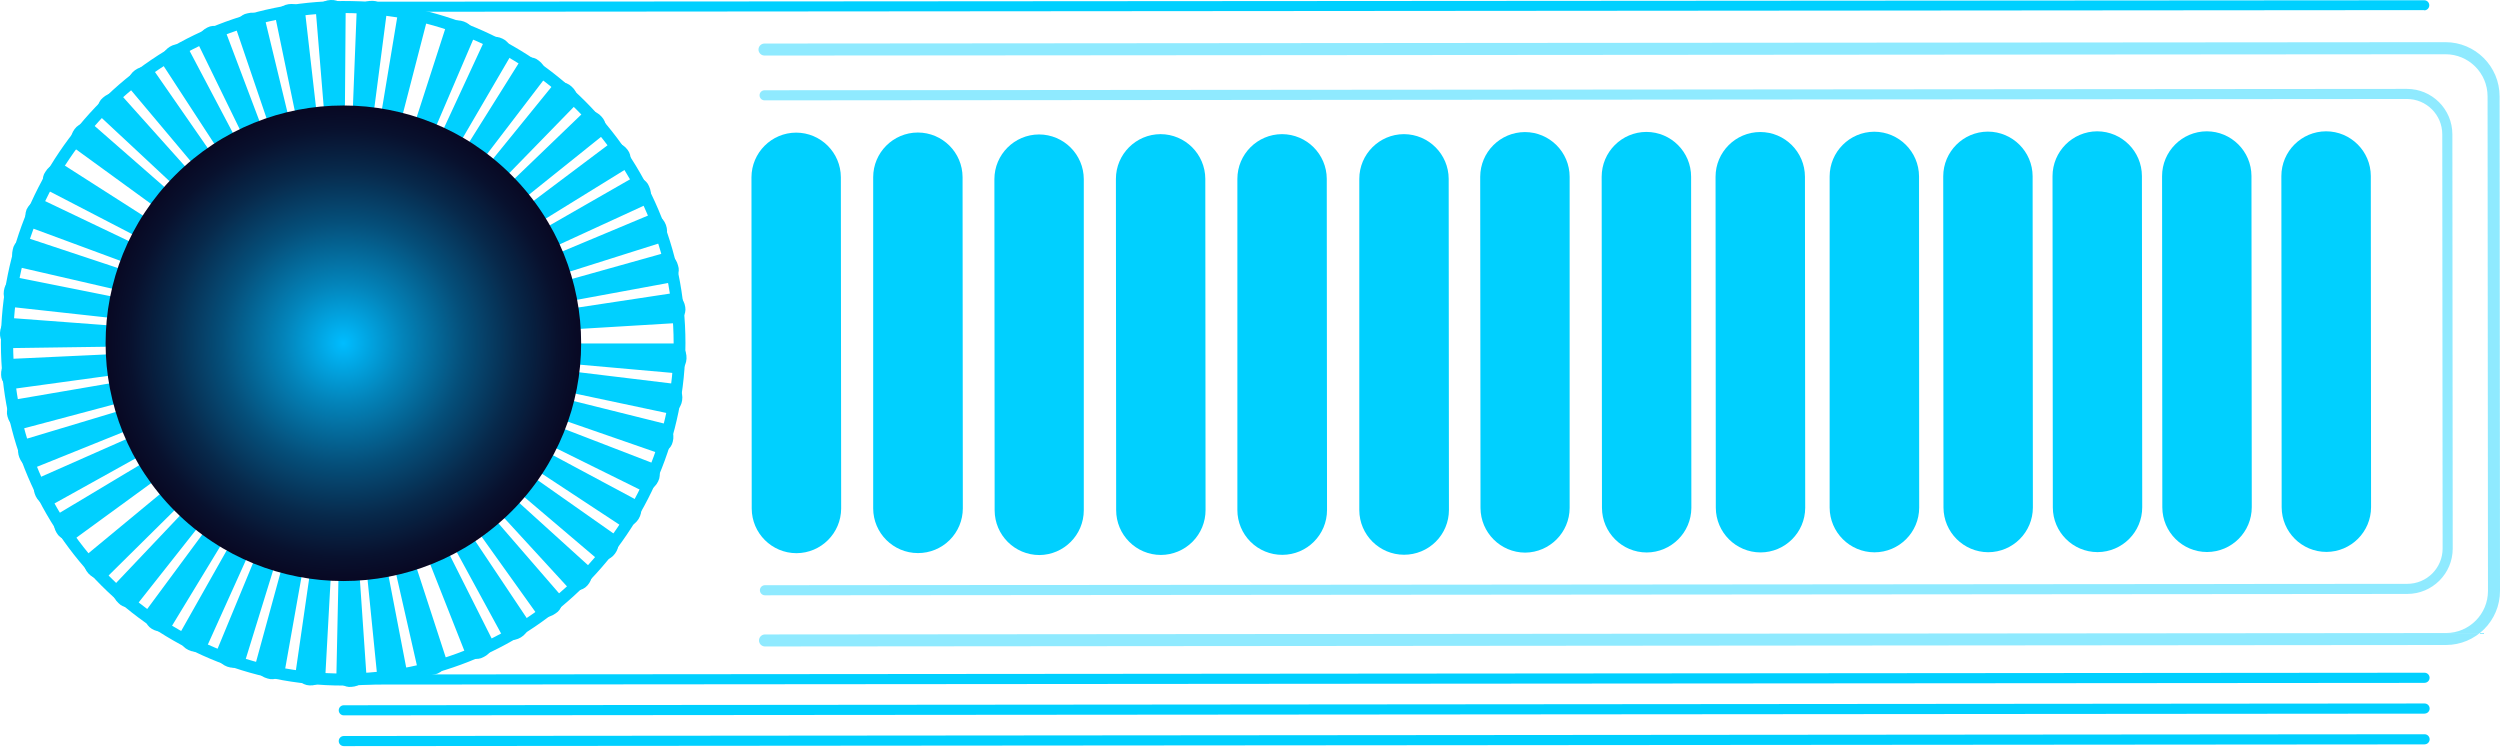
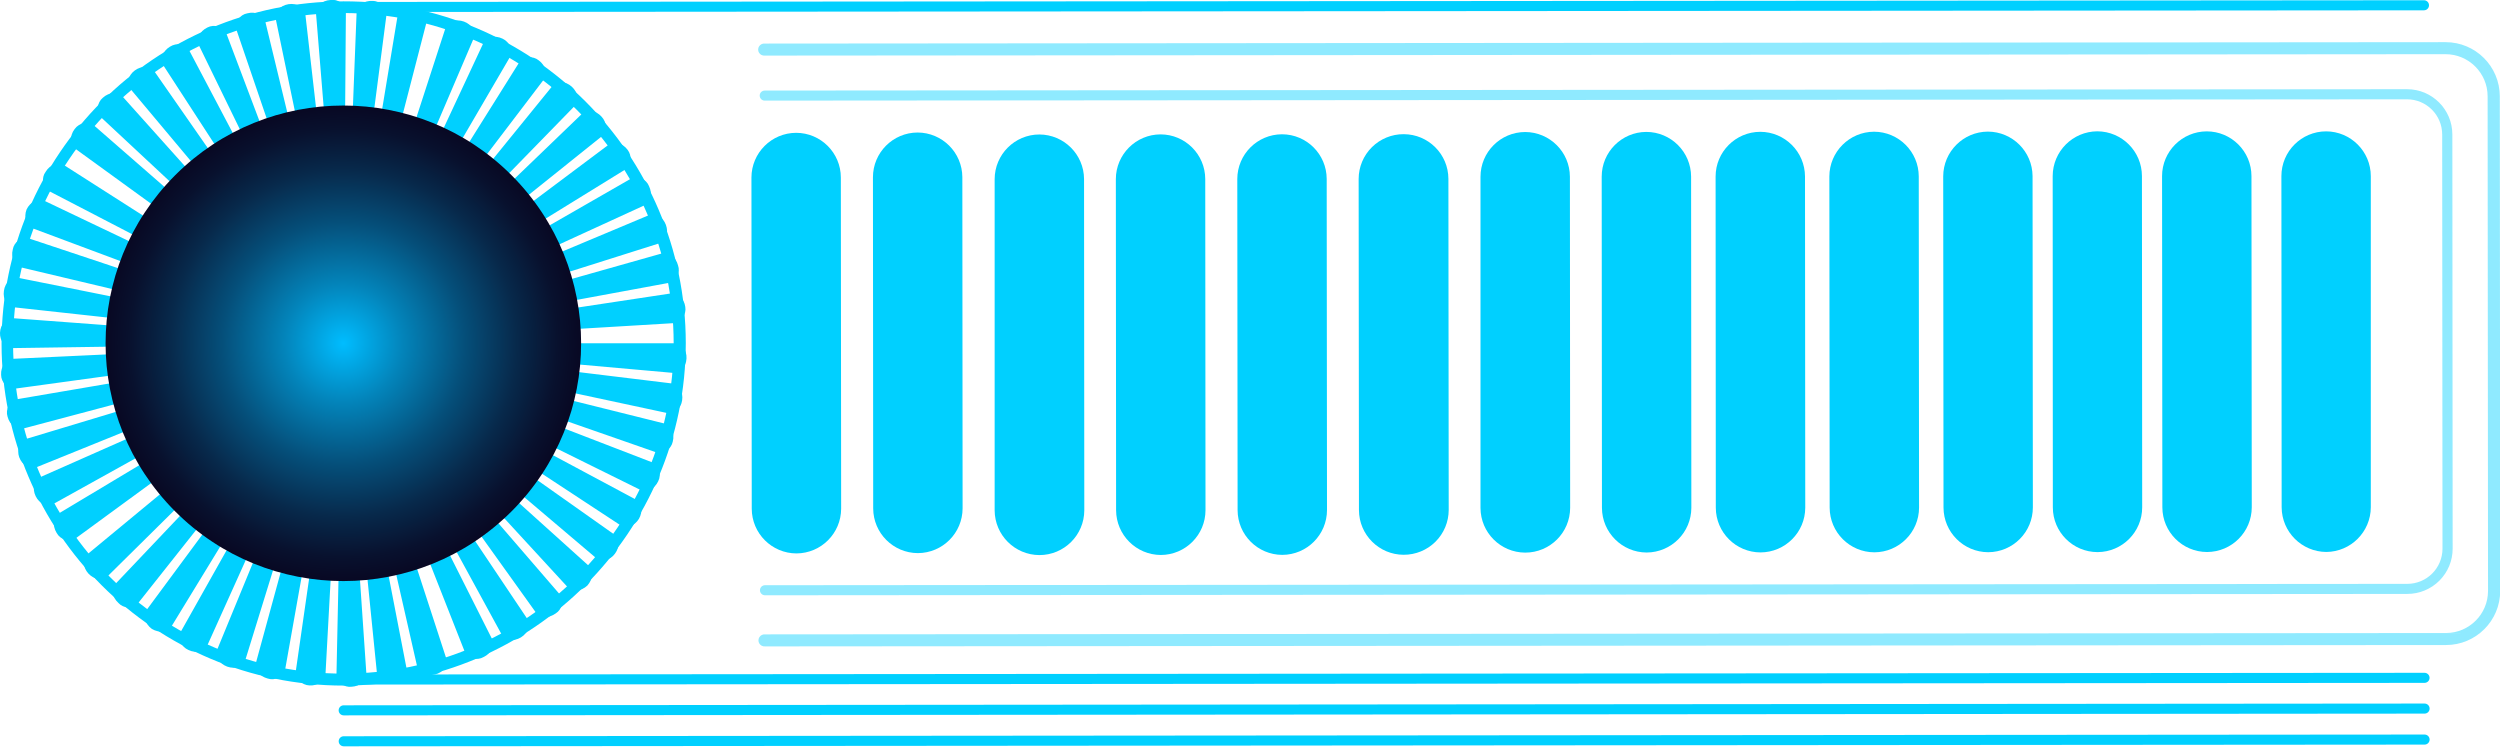
- <svg xmlns="http://www.w3.org/2000/svg" viewBox="0 0 495 147.73">
+ <svg xmlns="http://www.w3.org/2000/svg" viewBox="0 0 496.91 148.3">
  <defs>
    <style>.cls-1{fill:#00d0ff;}.cls-2{fill:url(#Безымянный_градиент_172);}.cls-3{opacity:0.44;}</style>
-     <radialGradient id="Безымянный_градиент_172" cx="69.94" cy="67.09" r="47.08" gradientTransform="translate(65.89 -28.92) rotate(44.95)" gradientUnits="userSpaceOnUse">
+     <radialGradient id="Безымянный_градиент_172" cx="70.19" cy="67.35" r="47.26" gradientTransform="translate(66.16 -29.02) rotate(44.95)" gradientUnits="userSpaceOnUse">
      <stop offset="0" stop-color="#00bdff" />
      <stop offset="0.25" stop-color="#0384ba" />
      <stop offset="0.51" stop-color="#054f7a" />
      <stop offset="0.73" stop-color="#07294b" />
      <stop offset="0.9" stop-color="#08112e" />
      <stop offset="1" stop-color="#080823" />
    </radialGradient>
  </defs>
  <g id="Layer_2" data-name="Layer 2">
    <g id="Layer_1-2" data-name="Layer 1">
-       <path class="cls-1" d="M68,135.74a67.77,67.77,0,1,1,67.72-67.83A67.84,67.84,0,0,1,68,135.74ZM67.93,2.58a65.39,65.39,0,1,0,65.45,65.34A65.46,65.46,0,0,0,67.93,2.58Z" />
-       <path class="cls-1" d="M157.7,109.53h0a8.87,8.87,0,0,1-8.86-8.84l-.05-65.58a8.88,8.88,0,0,1,8.84-8.85h0a8.87,8.87,0,0,1,8.86,8.84l.06,65.58A8.88,8.88,0,0,1,157.7,109.53Z" />
-       <path class="cls-1" d="M181.75,109.51h0a8.87,8.87,0,0,1-8.86-8.84l0-65.58a8.86,8.86,0,0,1,8.84-8.85h0a8.87,8.87,0,0,1,8.86,8.84l.05,65.58A8.86,8.86,0,0,1,181.75,109.51Z" />
-       <path class="cls-1" d="M205.8,109.9h0a8.87,8.87,0,0,1-8.86-8.84l-.05-65.58a8.87,8.87,0,0,1,8.84-8.86h0a8.88,8.88,0,0,1,8.86,8.85l0,65.57A8.87,8.87,0,0,1,205.8,109.9Z" />
-       <path class="cls-1" d="M229.85,109.88h0A8.87,8.87,0,0,1,221,101l-.05-65.58a8.87,8.87,0,0,1,8.84-8.86h0a8.89,8.89,0,0,1,8.86,8.85l.05,65.57A8.87,8.87,0,0,1,229.85,109.88Z" />
-       <path class="cls-1" d="M253.9,109.86h0A8.87,8.87,0,0,1,245,101l0-65.58a8.87,8.87,0,0,1,8.84-8.86h0a8.89,8.89,0,0,1,8.86,8.85l.05,65.57A8.87,8.87,0,0,1,253.9,109.86Z" />
-       <path class="cls-1" d="M278,109.84h0a8.87,8.87,0,0,1-8.86-8.84l0-65.58a8.87,8.87,0,0,1,8.84-8.86h0a8.89,8.89,0,0,1,8.86,8.85l.05,65.57A8.87,8.87,0,0,1,278,109.84Z" />
-       <path class="cls-1" d="M302,109.42h0a8.88,8.88,0,0,1-8.86-8.85L293.08,35a8.88,8.88,0,0,1,8.85-8.85h0A8.87,8.87,0,0,1,310.79,35l0,65.58A8.89,8.89,0,0,1,302,109.42Z" />
-       <path class="cls-1" d="M326.05,109.39h0a8.87,8.87,0,0,1-8.86-8.84L317.13,35A8.88,8.88,0,0,1,326,26.12h0A8.87,8.87,0,0,1,334.84,35l.05,65.58A8.88,8.88,0,0,1,326.05,109.39Z" />
-       <path class="cls-1" d="M348.59,109.38h0a8.88,8.88,0,0,1-8.86-8.85L339.68,35a8.87,8.87,0,0,1,8.84-8.86h0a8.87,8.87,0,0,1,8.86,8.84l.05,65.58A8.87,8.87,0,0,1,348.59,109.38Z" />
-       <path class="cls-1" d="M371.13,109.36h0a8.89,8.89,0,0,1-8.86-8.85l0-65.57a8.87,8.87,0,0,1,8.84-8.86h0a8.89,8.89,0,0,1,8.86,8.84L380,100.5A8.87,8.87,0,0,1,371.13,109.36Z" />
-       <path class="cls-1" d="M393.67,109.34h0a8.89,8.89,0,0,1-8.86-8.84l-.05-65.58a8.87,8.87,0,0,1,8.84-8.86h0a8.88,8.88,0,0,1,8.86,8.84l.05,65.58A8.87,8.87,0,0,1,393.67,109.34Z" />
-       <path class="cls-1" d="M415.32,109.32h0a8.87,8.87,0,0,1-8.86-8.84L406.4,34.9A8.89,8.89,0,0,1,415.25,26h0a8.88,8.88,0,0,1,8.85,8.85l.06,65.57A8.88,8.88,0,0,1,415.32,109.32Z" />
-       <path class="cls-1" d="M437,109.3h0a8.87,8.87,0,0,1-8.86-8.84l-.05-65.58A8.88,8.88,0,0,1,436.93,26h0a8.87,8.87,0,0,1,8.86,8.84l.06,65.57A8.88,8.88,0,0,1,437,109.3Z" />
-       <path class="cls-1" d="M460.63,109.28h0a8.87,8.87,0,0,1-8.86-8.84l-.06-65.58A8.88,8.88,0,0,1,460.56,26h0a8.87,8.87,0,0,1,8.86,8.84l.05,65.58A8.87,8.87,0,0,1,460.63,109.28Z" />
-       <path class="cls-1" d="M135.68,60.79h0A2.78,2.78,0,0,1,133.41,64l-18.27,1.1a2.29,2.29,0,0,1-2.57-1.88h0a2.27,2.27,0,0,1,2.12-2.37l18.1-2.74C134.13,57.9,135.44,59.1,135.68,60.79Z" />
-       <path class="cls-1" d="M134.25,52.55h0A2.67,2.67,0,0,1,132.46,56l-18,3.32a2.46,2.46,0,0,1-2.85-1.53,2.36,2.36,0,0,1,1.88-2.63l17.62-4.94C132.41,49.85,133.84,50.89,134.25,52.55Z" />
-       <path class="cls-1" d="M131.85,44.53h0c.59,1.6,0,3.25-1.31,3.64l-17.45,5.52A2.45,2.45,0,0,1,110,52.54h0a2.45,2.45,0,0,1,1.59-2.86L128.5,42.6C129.75,42.06,131.26,42.93,131.85,44.53Z" />
-       <path class="cls-1" d="M128.5,36.86h0c.75,1.54.34,3.25-.9,3.81L111,48.3a2.35,2.35,0,0,1-3.12-.8h0a2.44,2.44,0,0,1,1.18-3l15.87-9.1A2.67,2.67,0,0,1,128.5,36.86Z" />
-       <path class="cls-1" d="M124.26,29.66h0a2.79,2.79,0,0,1-.47,3.91l-15.57,9.62a2.31,2.31,0,0,1-3.16-.44h0a2.28,2.28,0,0,1,.75-3.1l14.64-11C121.53,27.85,123.25,28.29,124.26,29.66Z" />
-       <path class="cls-1" d="M119.1,23.09a3.22,3.22,0,0,1,.89,2.08,2.29,2.29,0,0,1-.82,1.8L104.89,38.42a2.6,2.6,0,0,1-1.72.6,2,2,0,0,1-1.53-.59h0a2.4,2.4,0,0,1,.42-3.22l13.19-12.68C116.22,21.58,118,21.82,119.1,23.09Z" />
-       <path class="cls-1" d="M113.21,17.17h0c1.27,1.14,1.51,2.87.55,3.84L101,34.11a2.4,2.4,0,0,1-3.23.41h0a2.45,2.45,0,0,1,0-3.26l11.54-14.2C110.22,16,112,16,113.21,17.17Z" />
-       <path class="cls-1" d="M106.67,12h0c1.37,1,1.81,2.72,1,3.8L96.56,30.34a2.3,2.3,0,0,1-3.11.75h0a2.35,2.35,0,0,1-.4-3.18l9.72-15.51A2.73,2.73,0,0,1,106.67,12Z" />
-       <path class="cls-1" d="M99.51,7.66h0a2.93,2.93,0,0,1,1.55,1.67,2.26,2.26,0,0,1-.11,2L91.74,27.11a2.67,2.67,0,0,1-1.4,1.19,2.24,2.24,0,0,1-1.61-.05h0A2.34,2.34,0,0,1,88,25.14L95.69,8.55C96.26,7.32,98,6.91,99.51,7.66Z" />
-       <path class="cls-1" d="M91.86,4.27h0c1.61.59,2.47,2.09,1.91,3.37l-7.2,16.82A2.47,2.47,0,0,1,83.7,26h0A2.41,2.41,0,0,1,82.57,23L88.2,5.57C88.61,4.27,90.26,3.68,91.86,4.27Z" />
-       <path class="cls-1" d="M82.05,1.37h0c1.66.41,2.72,1.83,2.37,3.14L79.84,22.23a2.29,2.29,0,0,1-2.57,1.88,2.32,2.32,0,0,1-1.6-2.76l3-18.06A2.75,2.75,0,0,1,82.05,1.37Z" />
-       <path class="cls-1" d="M73.78.17a2.94,2.94,0,0,1,2.07.94A2.27,2.27,0,0,1,76.51,3L74.15,21.12a2.69,2.69,0,0,1-.82,1.63,2.23,2.23,0,0,1-1.51.58h0a2.3,2.3,0,0,1-1.93-2.56l.72-18.29C70.65,1.13,72.08.08,73.78.17Z" />
-       <path class="cls-1" d="M65.44,0h0c1.7-.1,3.07,1,3,2.38l-.14,18.3a2.48,2.48,0,0,1-2,2.54,2.4,2.4,0,0,1-2.23-2.36L62.57,2.63C62.45,1.28,63.74.09,65.44,0Z" />
-       <path class="cls-1" d="M57.13.83h0c1.68-.26,3.18.64,3.33,2L62.54,21a2.42,2.42,0,0,1-1.72,2.77h0a2.48,2.48,0,0,1-2.51-2.11L54.59,3.74C54.3,2.39,55.44,1.09,57.13.83Z" />
-       <path class="cls-1" d="M49,2.64c1.65-.44,3.26.3,3.57,1.62l4.3,17.79A2.33,2.33,0,0,1,55.45,25h0a2.41,2.41,0,0,1-2.72-1.72L46.82,5.91A2.69,2.69,0,0,1,49,2.64Z" />
-       <path class="cls-1" d="M41.07,5.44h0a2.77,2.77,0,0,1,3.75,1.2l6.47,17.12a2.3,2.3,0,0,1-1,3h0a2.29,2.29,0,0,1-2.9-1.33L39.37,9C38.77,7.77,39.53,6.17,41.07,5.44Z" />
-       <path class="cls-1" d="M33.63,9.25h0a3.37,3.37,0,0,1,2.21-.48,2.33,2.33,0,0,1,1.62,1.15L46,26.11a2.66,2.66,0,0,1,.27,1.8,2,2,0,0,1-.88,1.39h0a2.37,2.37,0,0,1-3.07-1l-10-15.35C31.6,11.8,32.17,10.14,33.63,9.25Z" />
-       <path class="cls-1" d="M26.7,13.92h0c1.36-1,3.11-.94,3.88.19L41,29.13a2.42,2.42,0,0,1-.21,3.25,2.48,2.48,0,0,1-3.2-.66l-11.76-14C25,16.64,25.33,14.93,26.7,13.92Z" />
-       <path class="cls-1" d="M20.36,19.36h0c1.26-1.15,3-1.26,3.92-.24L36.49,32.76a2.31,2.31,0,0,1,.14,3.2,2.35,2.35,0,0,1-3.2-.21L20.05,23.27A2.73,2.73,0,0,1,20.36,19.36Z" />
-       <path class="cls-1" d="M14.77,25.56h0a3,3,0,0,1,1.94-1.2,2.29,2.29,0,0,1,1.91.48L32.4,36.89a2.72,2.72,0,0,1,.9,1.59,2.26,2.26,0,0,1-.36,1.58h0a2.34,2.34,0,0,1-3.21.18L14.93,29.48C13.82,28.69,13.75,26.92,14.77,25.56Z" />
-       <path class="cls-1" d="M9,34H9c.88-1.47,2.54-2.05,3.68-1.31l15.42,9.86a2.36,2.36,0,0,1,1,3.06,2.44,2.44,0,0,1-3.17.63L9.74,37.85A2.67,2.67,0,0,1,9,34Z" />
-       <path class="cls-1" d="M5.26,41.48h0c.73-1.54,2.33-2.31,3.55-1.72l16.52,7.89a2.14,2.14,0,1,1-1.66,3.93L6.5,45.23C5.23,44.77,4.66,43.08,5.26,41.48Z" />
-       <path class="cls-1" d="M2.53,49.4h0a2.67,2.67,0,0,1,3.25-2.17L23.14,53a2.44,2.44,0,0,1,1.75,2.71,2.35,2.35,0,0,1-2.9,1.4L4.17,53C2.85,52.65,2.1,51.05,2.53,49.4Z" />
-       <path class="cls-1" d="M.77,57.57h0C1,55.89,2.34,54.74,3.67,55l17.94,3.59a2.45,2.45,0,0,1,2.13,2.49h0A2.42,2.42,0,0,1,21,62.84l-18.19-2C1.43,60.75.52,59.26.77,57.57Z" />
-       <path class="cls-1" d="M0,65.89H0c.08-1.7,1.27-3,2.62-2.89l18.25,1.37a2.38,2.38,0,0,1,2.36,2.22h0a2,2,0,0,1-.8,1.44,2.68,2.68,0,0,1-1.71.63l-18.3.26a2.31,2.31,0,0,1-1.78-.87A3.32,3.32,0,0,1,0,65.89Z" />
-       <path class="cls-1" d="M.22,74.23c-.1-1.7,1-3.14,2.3-3.19l18.29-.85a2.31,2.31,0,0,1,2.56,1.92h0a2.34,2.34,0,0,1-2.18,2.34L3.05,76.94A2.74,2.74,0,0,1,.22,74.23Z" />
-       <path class="cls-1" d="M1.49,82.49h0a2.73,2.73,0,0,1,1.89-3.44l18-3.08a2.35,2.35,0,0,1,2.78,1.58,2.3,2.3,0,0,1-1.87,2.59L4.64,84.84C3.33,85.2,1.91,84.14,1.49,82.49Z" />
-       <path class="cls-1" d="M3.81,90.53a3.32,3.32,0,0,1-.05-2.26A2.27,2.27,0,0,1,5.18,86.9l17.53-5.27a2.78,2.78,0,0,1,1.83.07,2,2,0,0,1,1.19,1.12,2.39,2.39,0,0,1-1.59,2.83l-17,6.85C5.91,93,4.39,92.14,3.81,90.53Z" />
-       <path class="cls-1" d="M7.07,98.24C6.32,96.7,6.74,95,8,94.46l16.74-7.4a2.4,2.4,0,0,1,3.14.82h0a2.48,2.48,0,0,1-1.25,3l-16,8.89C9.41,100.47,7.8,99.78,7.07,98.24Z" />
-       <path class="cls-1" d="M11.21,105.5h0c-.89-1.45-.66-3.21.51-3.9l15.7-9.4a2.31,2.31,0,0,1,3.17.47,2.36,2.36,0,0,1-.81,3.1L15,106.55A2.75,2.75,0,0,1,11.21,105.5Z" />
-       <path class="cls-1" d="M17.5,113.54h0c-1.14-1.26-1.22-3-.15-3.86L31.47,98A2.46,2.46,0,0,1,34.75,98a2.43,2.43,0,0,1-.4,3.24l-13,12.86C20.38,115,18.65,114.8,17.5,113.54Z" />
-       <path class="cls-1" d="M23.45,119.4h0c-1.26-1.14-1.52-2.89-.57-3.86l12.59-13.28a2.37,2.37,0,0,1,3.21-.43h0a2.46,2.46,0,0,1,0,3.24L27.35,119.42A2.67,2.67,0,0,1,23.45,119.4Z" />
-       <path class="cls-1" d="M30.06,124.51h0a2.81,2.81,0,0,1-1-3.81L39.93,106a2.29,2.29,0,0,1,3.09-.76,2.27,2.27,0,0,1,.46,3.15L34,124C33.28,125.17,31.51,125.4,30.06,124.51Z" />
-       <path class="cls-1" d="M37.3,128.69h0a3.15,3.15,0,0,1-1.59-1.61,2.32,2.32,0,0,1,.08-2l9-15.93a2.67,2.67,0,0,1,1.37-1.2,2.08,2.08,0,0,1,1.64,0h0a2.37,2.37,0,0,1,.81,3.13l-7.52,16.68C40.55,129,38.84,129.44,37.3,128.69Z" />
-       <path class="cls-1" d="M45,132h0c-1.6-.58-2.48-2.1-2-3.35l7-16.92a2.43,2.43,0,0,1,2.85-1.6A2.47,2.47,0,0,1,54,113.18l-5.4,17.49C48.23,132,46.6,132.57,45,132Z" />
-       <path class="cls-1" d="M53,134.35h0c-1.66-.42-2.71-1.84-2.34-3.15l4.83-17.65a2.33,2.33,0,0,1,2.61-1.88h0a2.43,2.43,0,0,1,1.55,2.82l-3.2,18A2.69,2.69,0,0,1,53,134.35Z" />
-       <path class="cls-1" d="M61.27,135.71a2.8,2.8,0,0,1-2.7-2.87l2.62-18.12a2.15,2.15,0,1,1,4.25.42l-1,18.27C64.41,134.77,63,135.81,61.27,135.71Z" />
-       <path class="cls-1" d="M69.61,136h0a2.67,2.67,0,0,1-3-2.47L67,115.22a2.45,2.45,0,0,1,2.08-2.48h0a2.35,2.35,0,0,1,2.2,2.36l1.25,18.26C72.61,134.71,71.31,135.9,69.61,136Z" />
-       <path class="cls-1" d="M77.93,135.26h0c-1.69.25-3.17-.65-3.3-2L72.8,115a2.47,2.47,0,0,1,1.75-2.77A2.42,2.42,0,0,1,77,114.39l3.47,18C80.77,133.69,79.61,135,77.93,135.26Z" />
-       <path class="cls-1" d="M86.11,133.54h0c-1.65.43-3.24-.31-3.53-1.64l-4.06-17.85a2.38,2.38,0,0,1,1.41-2.91h0a2,2,0,0,1,1.6.34,2.7,2.7,0,0,1,1.11,1.45l5.67,17.41a2.28,2.28,0,0,1-.31,1.95A3.31,3.31,0,0,1,86.11,133.54Z" />
-       <path class="cls-1" d="M95.74,130.1h0A2.69,2.69,0,0,1,92,129l-6.71-17a2.41,2.41,0,0,1,1-3.07,2.33,2.33,0,0,1,2.93,1.32l8.22,16.35C98,127.77,97.29,129.37,95.74,130.1Z" />
-       <path class="cls-1" d="M103.14,126.2c-1.45.89-3.18.62-3.82-.58l-8.75-16.07a2.17,2.17,0,1,1,3.66-2.23l10.17,15.22C105.16,123.66,104.6,125.32,103.14,126.2Z" />
-       <path class="cls-1" d="M110,121.46c-1.36,1-3.12,1-3.9-.16L95.47,106.42a2.34,2.34,0,0,1,.18-3.22h0a2.43,2.43,0,0,1,3.18.58l12,13.86A2.68,2.68,0,0,1,110,121.46Z" />
-       <path class="cls-1" d="M116.29,115.94a2.8,2.8,0,0,1-3.93.27L100,102.74a2.15,2.15,0,1,1,3-3L116.53,112C117.55,112.91,117.44,114.69,116.29,115.94Z" />
-       <path class="cls-1" d="M121.76,109.63a3.18,3.18,0,0,1-1.88,1.26,2.28,2.28,0,0,1-1.92-.46L104,98.57A2.63,2.63,0,0,1,103.1,97a2,2,0,0,1,.3-1.61h0a2.37,2.37,0,0,1,3.23-.2l15,10.55C122.7,106.51,122.79,108.27,121.76,109.63Z" />
-       <path class="cls-1" d="M126.46,102.72c-.88,1.46-2.53,2-3.66,1.27L107.51,93.93a2.42,2.42,0,0,1-1-3.1,2.49,2.49,0,0,1,3.22-.57l16.13,8.64C127.08,99.55,127.34,101.26,126.46,102.72Z" />
-       <path class="cls-1" d="M130.32,95.3h0c-.73,1.54-2.33,2.3-3.55,1.69l-16.4-8.11A2.33,2.33,0,0,1,109,86a2.22,2.22,0,0,1,1.22-1,2.76,2.76,0,0,1,1.83.06l17.07,6.59A2.24,2.24,0,0,1,130.48,93,3,3,0,0,1,130.32,95.3Z" />
-       <path class="cls-1" d="M133.21,87.45h0a2.74,2.74,0,0,1-3.32,2.1l-17.28-6a2.36,2.36,0,0,1-1.67-2.73h0a2.3,2.3,0,0,1,2.89-1.36l17.76,4.43C132.91,84.18,133.64,85.8,133.21,87.45Z" />
-       <path class="cls-1" d="M135.06,79.29a3.27,3.27,0,0,1-1.05,2,2.24,2.24,0,0,1-1.9.51L114.21,78a2.73,2.73,0,0,1-1.56-1,2,2,0,0,1-.51-1.56h0a2.38,2.38,0,0,1,2.76-1.7l18.17,2.2C134.42,76.1,135.32,77.6,135.06,79.29Z" />
-       <path class="cls-1" d="M135.93,71h0c-.08,1.7-1.27,3-2.62,2.85l-18.23-1.62A2.42,2.42,0,0,1,112.71,70a2.48,2.48,0,0,1,2.59-2h18.3C135,67.9,136,69.28,135.93,71Z" />
-       <circle class="cls-2" cx="67.99" cy="67.97" r="47.08" transform="translate(-28.15 67.98) rotate(-45)" />
+       <path class="cls-1" d="M68.31,136.27a68,68,0,1,1,68-68.09A68.11,68.11,0,0,1,68.31,136.27ZM68.2,2.59a65.65,65.65,0,1,0,65.7,65.59A65.72,65.72,0,0,0,68.2,2.59Z" />
+       <path class="cls-1" d="M158.31,110h0a8.91,8.91,0,0,1-8.89-8.88l-.06-65.83a8.91,8.91,0,0,1,8.88-8.89h0a8.9,8.9,0,0,1,8.89,8.88l.06,65.82A8.92,8.92,0,0,1,158.31,110Z" />
+       <path class="cls-1" d="M182.45,109.94h0a8.91,8.91,0,0,1-8.89-8.88l-.05-65.83a8.9,8.9,0,0,1,8.87-8.89h0a8.92,8.92,0,0,1,8.9,8.88l.05,65.82A8.92,8.92,0,0,1,182.45,109.94Z" />
+       <path class="cls-1" d="M206.59,110.33h0a8.93,8.93,0,0,1-8.89-8.88l0-65.83a8.9,8.9,0,0,1,8.88-8.89h0a8.91,8.91,0,0,1,8.89,8.87l.05,65.83A8.92,8.92,0,0,1,206.59,110.33Z" />
+       <path class="cls-1" d="M230.74,110.31h0a8.93,8.93,0,0,1-8.9-8.88l-.05-65.83a8.91,8.91,0,0,1,8.88-8.89h0a8.9,8.9,0,0,1,8.89,8.87l.05,65.83A8.91,8.91,0,0,1,230.74,110.31Z" />
+       <path class="cls-1" d="M254.88,110.29h0a8.91,8.91,0,0,1-8.89-8.88l-.06-65.83a8.91,8.91,0,0,1,8.88-8.89h0a8.9,8.9,0,0,1,8.89,8.87l.06,65.83A8.92,8.92,0,0,1,254.88,110.29Z" />
+       <path class="cls-1" d="M279,110.27h0a8.91,8.91,0,0,1-8.89-8.88l-.06-65.83A8.91,8.91,0,0,1,279,26.67h0a8.9,8.9,0,0,1,8.89,8.87l.06,65.83A8.92,8.92,0,0,1,279,110.27Z" />
+       <path class="cls-1" d="M303.16,109.84h0a8.91,8.91,0,0,1-8.89-8.88l0-65.83a8.9,8.9,0,0,1,8.87-8.89h0a8.92,8.92,0,0,1,8.9,8.88l.05,65.82A8.92,8.92,0,0,1,303.16,109.84Z" />
+       <path class="cls-1" d="M327.3,109.82h0a8.92,8.92,0,0,1-8.89-8.88l-.05-65.83a8.9,8.9,0,0,1,8.87-8.89h0a8.92,8.92,0,0,1,8.9,8.88l.05,65.82A8.92,8.92,0,0,1,327.3,109.82Z" />
+       <path class="cls-1" d="M349.93,109.8h0a8.91,8.91,0,0,1-8.89-8.88L341,35.09a8.9,8.9,0,0,1,8.87-8.89h0a8.92,8.92,0,0,1,8.9,8.88l.05,65.83A8.92,8.92,0,0,1,349.93,109.8Z" />
+       <path class="cls-1" d="M372.56,109.78h0a8.91,8.91,0,0,1-8.89-8.88l-.06-65.83a8.92,8.92,0,0,1,8.88-8.89h0a8.91,8.91,0,0,1,8.89,8.88l.06,65.83A8.91,8.91,0,0,1,372.56,109.78Z" />
+       <path class="cls-1" d="M395.19,109.76h0a8.91,8.91,0,0,1-8.89-8.88l-.06-65.83a8.92,8.92,0,0,1,8.88-8.89h0A8.91,8.91,0,0,1,404,35l.06,65.83A8.91,8.91,0,0,1,395.19,109.76Z" />
+       <path class="cls-1" d="M416.92,109.74h0a8.9,8.9,0,0,1-8.89-8.87L408,35a8.92,8.92,0,0,1,8.88-8.9h0A8.91,8.91,0,0,1,425.74,35l.05,65.83A8.9,8.9,0,0,1,416.92,109.74Z" />
+       <path class="cls-1" d="M438.69,109.72h0a8.9,8.9,0,0,1-8.89-8.87L429.74,35a8.91,8.91,0,0,1,8.88-8.89h0A8.9,8.9,0,0,1,447.51,35l.06,65.83A8.91,8.91,0,0,1,438.69,109.72Z" />
+       <path class="cls-1" d="M462.4,109.71h0a8.93,8.93,0,0,1-8.89-8.88L453.46,35a8.9,8.9,0,0,1,8.88-8.89h0A8.91,8.91,0,0,1,471.23,35l0,65.83A8.92,8.92,0,0,1,462.4,109.71Z" />
+       <path class="cls-1" d="M136.21,61h0a2.81,2.81,0,0,1-2.29,3.23l-18.34,1.1A2.3,2.3,0,0,1,113,63.46h0a2.3,2.3,0,0,1,2.13-2.38l18.17-2.75C134.65,58.12,136,59.33,136.21,61Z" />
+       <path class="cls-1" d="M134.77,52.75h0a2.67,2.67,0,0,1-1.8,3.47L114.9,59.56A2.45,2.45,0,0,1,112.05,58a2.36,2.36,0,0,1,1.87-2.64l17.69-5C132.92,50,134.35,51.09,134.77,52.75Z" />
+       <path class="cls-1" d="M132.36,44.7h0c.59,1.61,0,3.26-1.31,3.66L113.53,53.9a2.45,2.45,0,0,1-3.07-1.16h0a2.45,2.45,0,0,1,1.59-2.87L129,42.76C130.25,42.22,131.77,43.09,132.36,44.7Z" />
+       <path class="cls-1" d="M129,37h0c.75,1.53.34,3.26-.91,3.81l-16.7,7.66a2.35,2.35,0,0,1-3.13-.79h0a2.45,2.45,0,0,1,1.18-3l15.93-9.15A2.69,2.69,0,0,1,129,37Z" />
+       <path class="cls-1" d="M124.74,29.77h0a2.81,2.81,0,0,1-.47,3.93l-15.64,9.65a2.31,2.31,0,0,1-3.17-.43h0a2.29,2.29,0,0,1,.76-3.11l14.69-11C122,28,123.72,28.4,124.74,29.77Z" />
+       <path class="cls-1" d="M119.56,23.18a3.24,3.24,0,0,1,.89,2.09,2.33,2.33,0,0,1-.82,1.81L105.3,38.57a2.71,2.71,0,0,1-1.73.61,2.07,2.07,0,0,1-1.53-.6h0a2.39,2.39,0,0,1,.41-3.23l13.24-12.74C116.67,21.66,118.42,21.91,119.56,23.18Z" />
+       <path class="cls-1" d="M113.65,17.23h0c1.27,1.15,1.51,2.89.55,3.86L101.38,34.24a2.44,2.44,0,0,1-3.25.42h0a2.49,2.49,0,0,1,.05-3.28l11.59-14.26C110.64,16,112.39,16.08,113.65,17.23Z" />
+       <path class="cls-1" d="M107.08,12h0c1.38,1,1.81,2.74,1,3.82L96.94,30.46a2.33,2.33,0,0,1-3.13.75h0a2.37,2.37,0,0,1-.4-3.19l9.76-15.57A2.74,2.74,0,0,1,107.08,12Z" />
+       <path class="cls-1" d="M99.9,7.69h0a3,3,0,0,1,1.55,1.68,2.23,2.23,0,0,1-.11,2L92.09,27.22a2.67,2.67,0,0,1-1.4,1.19,2.23,2.23,0,0,1-1.61-.05h0a2.33,2.33,0,0,1-.79-3.13L96.06,8.59C96.63,7.35,98.36,6.93,99.9,7.69Z" />
+       <path class="cls-1" d="M92.22,4.29h0c1.61.59,2.47,2.09,1.91,3.38L86.91,24.56A2.49,2.49,0,0,1,84,26.13h0a2.42,2.42,0,0,1-1.14-3.06L88.54,5.59C89,4.29,90.61,3.7,92.22,4.29Z" />
+       <path class="cls-1" d="M82.37,1.37h0c1.66.41,2.73,1.84,2.38,3.16l-4.6,17.79a2.29,2.29,0,0,1-2.58,1.88A2.32,2.32,0,0,1,76,21.43l3-18.13A2.79,2.79,0,0,1,82.37,1.37Z" />
+       <path class="cls-1" d="M74.06.18a2.94,2.94,0,0,1,2.09.93A2.32,2.32,0,0,1,76.81,3L74.44,21.2a2.72,2.72,0,0,1-.83,1.64,2.23,2.23,0,0,1-1.51.58h0a2.32,2.32,0,0,1-1.94-2.57l.72-18.36C70.93,1.13,72.36.08,74.06.18Z" />
+       <path class="cls-1" d="M65.69,0h0A2.65,2.65,0,0,1,68.75,2.4l-.14,18.37a2.48,2.48,0,0,1-2,2.55A2.41,2.41,0,0,1,64.31,21L62.81,2.64C62.69,1.28,64,.09,65.69,0Z" />
+       <path class="cls-1" d="M57.35.83h0c1.69-.26,3.19.65,3.34,2l2.09,18.25a2.42,2.42,0,0,1-1.73,2.78h0a2.47,2.47,0,0,1-2.51-2.12l-3.74-18C54.51,2.4,55.66,1.1,57.35.83Z" />
+       <path class="cls-1" d="M49.15,2.65c1.66-.44,3.27.3,3.58,1.63l4.32,17.85a2.35,2.35,0,0,1-1.38,2.92h0a2.44,2.44,0,0,1-2.74-1.73L47,5.93A2.7,2.7,0,0,1,49.15,2.65Z" />
+       <path class="cls-1" d="M41.23,5.46h0A2.79,2.79,0,0,1,45,6.67l6.49,17.18a2.33,2.33,0,0,1-1,3h0a2.3,2.3,0,0,1-2.91-1.34L39.53,9C38.92,7.8,39.69,6.19,41.23,5.46Z" />
+       <path class="cls-1" d="M33.76,9.29h0A3.28,3.28,0,0,1,36,8.81,2.31,2.31,0,0,1,37.6,10l8.57,16.25A2.68,2.68,0,0,1,46.43,28a2,2,0,0,1-.87,1.4h0a2.4,2.4,0,0,1-3.09-1L32.47,13C31.72,11.84,32.3,10.18,33.76,9.29Z" />
+       <path class="cls-1" d="M26.8,14h0c1.37-1,3.12-.94,3.89.19l10.5,15.08A2.42,2.42,0,0,1,41,32.5a2.48,2.48,0,0,1-3.21-.66L26,17.77C25.05,16.7,25.43,15,26.8,14Z" />
+       <path class="cls-1" d="M20.44,19.43h0c1.26-1.15,3-1.26,3.93-.23L36.63,32.89a2.32,2.32,0,0,1,.14,3.21,2.37,2.37,0,0,1-3.21-.21L20.12,23.36A2.76,2.76,0,0,1,20.44,19.43Z" />
+       <path class="cls-1" d="M14.83,25.66h0a3,3,0,0,1,1.94-1.21,2.29,2.29,0,0,1,1.92.49L32.52,37a2.68,2.68,0,0,1,.91,1.6,2.25,2.25,0,0,1-.36,1.58h0a2.34,2.34,0,0,1-3.22.18L15,29.59C13.88,28.8,13.8,27,14.83,25.66Z" />
+       <path class="cls-1" d="M9.07,34.15h0c.88-1.47,2.55-2.06,3.69-1.31l15.48,9.89a2.38,2.38,0,0,1,1,3.08,2.47,2.47,0,0,1-3.19.63L9.78,38A2.67,2.67,0,0,1,9.07,34.15Z" />
+       <path class="cls-1" d="M5.28,41.64h0c.73-1.55,2.34-2.32,3.57-1.72l16.58,7.91a2.15,2.15,0,1,1-1.67,4L6.53,45.4C5.25,44.94,4.67,43.24,5.28,41.64Z" />
+       <path class="cls-1" d="M2.54,49.59h0A2.68,2.68,0,0,1,5.8,47.41l17.43,5.81A2.46,2.46,0,0,1,25,56a2.37,2.37,0,0,1-2.92,1.4L4.19,53.15C2.86,52.85,2.11,51.24,2.54,49.59Z" />
+       <path class="cls-1" d="M.78,57.8h0C1,56.1,2.35,55,3.68,55.23l18,3.61a2.48,2.48,0,0,1,2.14,2.5h0a2.45,2.45,0,0,1-2.79,1.74l-18.26-2C1.43,61,.52,59.49.78,57.8Z" />
+       <path class="cls-1" d="M0,66.14H0c.08-1.71,1.27-3,2.63-2.89L21,64.62a2.38,2.38,0,0,1,2.37,2.23h0a2,2,0,0,1-.81,1.44,2.66,2.66,0,0,1-1.71.63l-18.37.27a2.33,2.33,0,0,1-1.79-.87A3.38,3.38,0,0,1,0,66.14Z" />
+       <path class="cls-1" d="M.22,74.51c-.1-1.7,1-3.14,2.31-3.19l18.36-.86a2.32,2.32,0,0,1,2.57,1.93h0a2.36,2.36,0,0,1-2.19,2.35l-18.2,2.5A2.76,2.76,0,0,1,.22,74.51Z" />
+       <path class="cls-1" d="M1.5,82.81h0a2.74,2.74,0,0,1,1.89-3.46L21.5,76.26a2.38,2.38,0,0,1,2.8,1.59,2.32,2.32,0,0,1-1.88,2.6L4.66,85.17C3.35,85.53,1.92,84.47,1.5,82.81Z" />
+       <path class="cls-1" d="M3.82,90.88a3.35,3.35,0,0,1,0-2.27A2.26,2.26,0,0,1,5.2,87.24l17.59-5.3a2.74,2.74,0,0,1,1.84.08,2,2,0,0,1,1.2,1.12A2.4,2.4,0,0,1,24.23,86l-17,6.88C5.93,93.38,4.41,92.49,3.82,90.88Z" />
+       <path class="cls-1" d="M7.09,98.62c-.75-1.54-.32-3.25.93-3.79l16.8-7.43a2.42,2.42,0,0,1,3.16.82h0a2.5,2.5,0,0,1-1.26,3l-16.06,8.92C9.45,100.86,7.83,100.17,7.09,98.62Z" />
+       <path class="cls-1" d="M11.25,105.91h0c-.9-1.46-.66-3.22.52-3.91l15.76-9.44a2.31,2.31,0,0,1,3.18.47,2.36,2.36,0,0,1-.82,3.11L15.05,107A2.75,2.75,0,0,1,11.25,105.91Z" />
+       <path class="cls-1" d="M17.57,114h0c-1.15-1.27-1.22-3-.15-3.87L31.59,98.42a2.47,2.47,0,0,1,3.29-.08,2.44,2.44,0,0,1-.4,3.26L21.42,114.51C20.46,115.48,18.72,115.25,17.57,114Z" />
+       <path class="cls-1" d="M23.55,119.86h0C22.27,118.71,22,117,23,116l12.65-13.33a2.36,2.36,0,0,1,3.21-.42h0a2.44,2.44,0,0,1,0,3.24L27.46,119.88A2.67,2.67,0,0,1,23.55,119.86Z" />
+       <path class="cls-1" d="M30.18,125h0c-1.39-1-1.83-2.74-1-3.82l10.93-14.78a2.16,2.16,0,1,1,3.56,2.4L34.1,124.48C33.41,125.65,31.63,125.89,30.18,125Z" />
+       <path class="cls-1" d="M37.45,129.19h0a3.13,3.13,0,0,1-1.61-1.62,2.32,2.32,0,0,1,.09-2l9-16a2.71,2.71,0,0,1,1.38-1.21,2.08,2.08,0,0,1,1.64,0h0a2.38,2.38,0,0,1,.82,3.14l-7.55,16.76C40.7,129.51,39,129.94,37.45,129.19Z" />
+       <path class="cls-1" d="M45.16,132.5h0c-1.61-.59-2.49-2.11-2-3.36l7-17a2.43,2.43,0,0,1,2.85-1.61,2.49,2.49,0,0,1,1.18,3.08l-5.42,17.55C48.41,132.49,46.78,133.08,45.16,132.5Z" />
+       <path class="cls-1" d="M53.22,134.87h0c-1.66-.42-2.71-1.85-2.34-3.16L55.72,114a2.36,2.36,0,0,1,2.62-1.89h0a2.44,2.44,0,0,1,1.56,2.84L56.69,133A2.7,2.7,0,0,1,53.22,134.87Z" />
+       <path class="cls-1" d="M61.51,136.24a2.82,2.82,0,0,1-2.71-2.89l2.62-18.19a2.16,2.16,0,1,1,4.28.42l-1,18.35C64.66,135.29,63.21,136.34,61.51,136.24Z" />
+       <path class="cls-1" d="M69.88,136.5h0a2.67,2.67,0,0,1-3-2.47l.39-18.37a2.45,2.45,0,0,1,2.09-2.48h0a2.35,2.35,0,0,1,2.21,2.36l1.25,18.33C72.9,135.23,71.58,136.42,69.88,136.5Z" />
+       <path class="cls-1" d="M78.23,135.78h0c-1.7.25-3.18-.65-3.31-2l-1.84-18.27a2.5,2.5,0,0,1,1.76-2.79,2.43,2.43,0,0,1,2.48,2.14l3.49,18C81.08,134.2,79.92,135.52,78.23,135.78Z" />
+       <path class="cls-1" d="M86.45,134.06h0c-1.66.43-3.26-.32-3.55-1.65l-4.08-17.92a2.39,2.39,0,0,1,1.42-2.92h0a2,2,0,0,1,1.61.35A2.63,2.63,0,0,1,83,113.37l5.69,17.47a2.26,2.26,0,0,1-.31,2A3.32,3.32,0,0,1,86.45,134.06Z" />
+       <path class="cls-1" d="M96.11,130.6h0a2.69,2.69,0,0,1-3.76-1.12l-6.73-17.09a2.43,2.43,0,0,1,1-3.08,2.34,2.34,0,0,1,2.94,1.32l8.26,16.42C98.41,128.26,97.66,129.87,96.11,130.6Z" />
+       <path class="cls-1" d="M103.54,126.69c-1.46.89-3.19.62-3.83-.58L90.92,110a2.17,2.17,0,1,1,3.67-2.23L104.8,123C105.57,124.14,105,125.8,103.54,126.69Z" />
+       <path class="cls-1" d="M110.45,121.93c-1.37,1-3.13.95-3.92-.16l-10.7-14.94a2.38,2.38,0,0,1,.19-3.24h0a2.47,2.47,0,0,1,3.2.59l12,13.91A2.68,2.68,0,0,1,110.45,121.93Z" />
+       <path class="cls-1" d="M116.74,116.39c-1.24,1.18-3,1.28-3.95.27l-12.44-13.52a2.16,2.16,0,1,1,3-3L117,112.44C118,113.35,117.89,115.13,116.74,116.39Z" />
+       <path class="cls-1" d="M122.23,110.05a3.2,3.2,0,0,1-1.88,1.27,2.32,2.32,0,0,1-1.94-.46L104.42,99a2.66,2.66,0,0,1-.92-1.58,2,2,0,0,1,.3-1.61h0a2.38,2.38,0,0,1,3.24-.21l15,10.6C123.17,106.92,123.26,108.69,122.23,110.05Z" />
+       <path class="cls-1" d="M127,103.12c-.88,1.46-2.55,2-3.68,1.28L107.93,94.29a2.43,2.43,0,0,1-1-3.11,2.49,2.49,0,0,1,3.23-.57l16.2,8.67C127.57,99.94,127.84,101.65,127,103.12Z" />
+       <path class="cls-1" d="M130.82,95.67h0c-.73,1.55-2.34,2.31-3.56,1.69l-16.47-8.14a2.34,2.34,0,0,1-1.33-2.93,2.18,2.18,0,0,1,1.22-1.05,2.66,2.66,0,0,1,1.84.06l17.14,6.61A2.24,2.24,0,0,1,131,93.38,3,3,0,0,1,130.82,95.67Z" />
+       <path class="cls-1" d="M133.72,87.78h0a2.74,2.74,0,0,1-3.32,2.12l-17.35-6.05a2.36,2.36,0,0,1-1.69-2.73h0a2.32,2.32,0,0,1,2.91-1.37l17.82,4.44C133.42,84.51,134.16,86.13,133.72,87.78Z" />
+       <path class="cls-1" d="M135.58,79.59a3.32,3.32,0,0,1-1.05,2,2.28,2.28,0,0,1-1.91.51l-18-3.86a2.79,2.79,0,0,1-1.57-1,2,2,0,0,1-.51-1.57h0A2.41,2.41,0,0,1,115.34,74l18.24,2.22C134.94,76.39,135.85,77.9,135.58,79.59Z" />
+       <path class="cls-1" d="M136.45,71.26h0c-.08,1.7-1.27,3-2.63,2.86l-18.3-1.63a2.44,2.44,0,0,1-2.38-2.26,2.49,2.49,0,0,1,2.6-2h18.37C135.48,68.17,136.54,69.55,136.45,71.26Z" />
+       <circle class="cls-2" cx="68.25" cy="68.23" r="47.26" transform="translate(-28.26 68.25) rotate(-45)" />
      <g class="cls-3">
-         <path class="cls-1" d="M484.3,127.71,151.47,128a1.19,1.19,0,0,1,0-2.38l332.83-.28a8.33,8.33,0,0,0,8.32-8.34l-.08-97.93a8.34,8.34,0,0,0-8.34-8.33L151.37,11a1.2,1.2,0,0,1-1.19-1.19,1.19,1.19,0,0,1,1.19-1.19L484.2,8.35a10.72,10.72,0,0,1,10.72,10.7L495,117A10.71,10.71,0,0,1,484.3,127.71Z" />
+         <path class="cls-1" d="M486.17,128.21l-334.11.27a1.2,1.2,0,1,1,0-2.39l334.12-.27a8.37,8.37,0,0,0,8.35-8.37l-.08-98.32a8.38,8.38,0,0,0-8.37-8.36L152,11.05a1.2,1.2,0,1,1,0-2.39l334.11-.28a10.77,10.77,0,0,1,10.76,10.75l.08,98.31A10.77,10.77,0,0,1,486.17,128.21Z" />
      </g>
      <g class="cls-3">
-         <path class="cls-1" d="M476.64,117.6l-325.18.27a1,1,0,0,1,0-2l325.18-.27a7,7,0,0,0,7-7l-.07-82a7,7,0,0,0-7-7l-325.18.27a1,1,0,0,1,0-2l325.18-.27a9,9,0,0,1,9,9l.07,82A9,9,0,0,1,476.64,117.6Z" />
+         <path class="cls-1" d="M478.48,118.05l-326.43.27a1,1,0,0,1,0-2l326.43-.27a7,7,0,0,0,7-7l-.06-82.31a7,7,0,0,0-7-7L152,20a1,1,0,1,1,0-2l326.44-.27a9,9,0,0,1,9,9l.06,82.31A9,9,0,0,1,478.48,118.05Z" />
      </g>
-       <path class="cls-1" d="M480.06,135.21l-412,.34a1,1,0,0,1,0-2l412-.35a1,1,0,0,1,0,2Z" />
-       <path class="cls-1" d="M480.07,141.3l-412,.34a1,1,0,1,1,0-2l412-.35a1,1,0,0,1,0,2Z" />
-       <path class="cls-1" d="M480.07,147.39l-412,.34a1,1,0,0,1,0-2l412-.35a1,1,0,1,1,0,2Z" />
-       <path class="cls-1" d="M480,2l-412,.34a1,1,0,0,1,0-2L480,.05a1,1,0,1,1,0,2Z" />
+       <path class="cls-1" d="M481.91,135.73l-413.6.34a1,1,0,0,1,0-2l413.6-.34a1,1,0,0,1,0,2Z" />
+       <path class="cls-1" d="M481.92,141.84l-413.61.35a1,1,0,0,1,0-2l413.61-.35a1,1,0,0,1,0,2Z" />
+       <path class="cls-1" d="M481.92,148l-413.6.34a1,1,0,0,1,0-2l413.6-.34a1,1,0,0,1,1,1A1,1,0,0,1,481.92,148Z" />
+       <path class="cls-1" d="M481.8,2.05,68.2,2.39a1,1,0,1,1,0-2L481.8.05a1,1,0,1,1,0,2Z" />
    </g>
  </g>
</svg>
